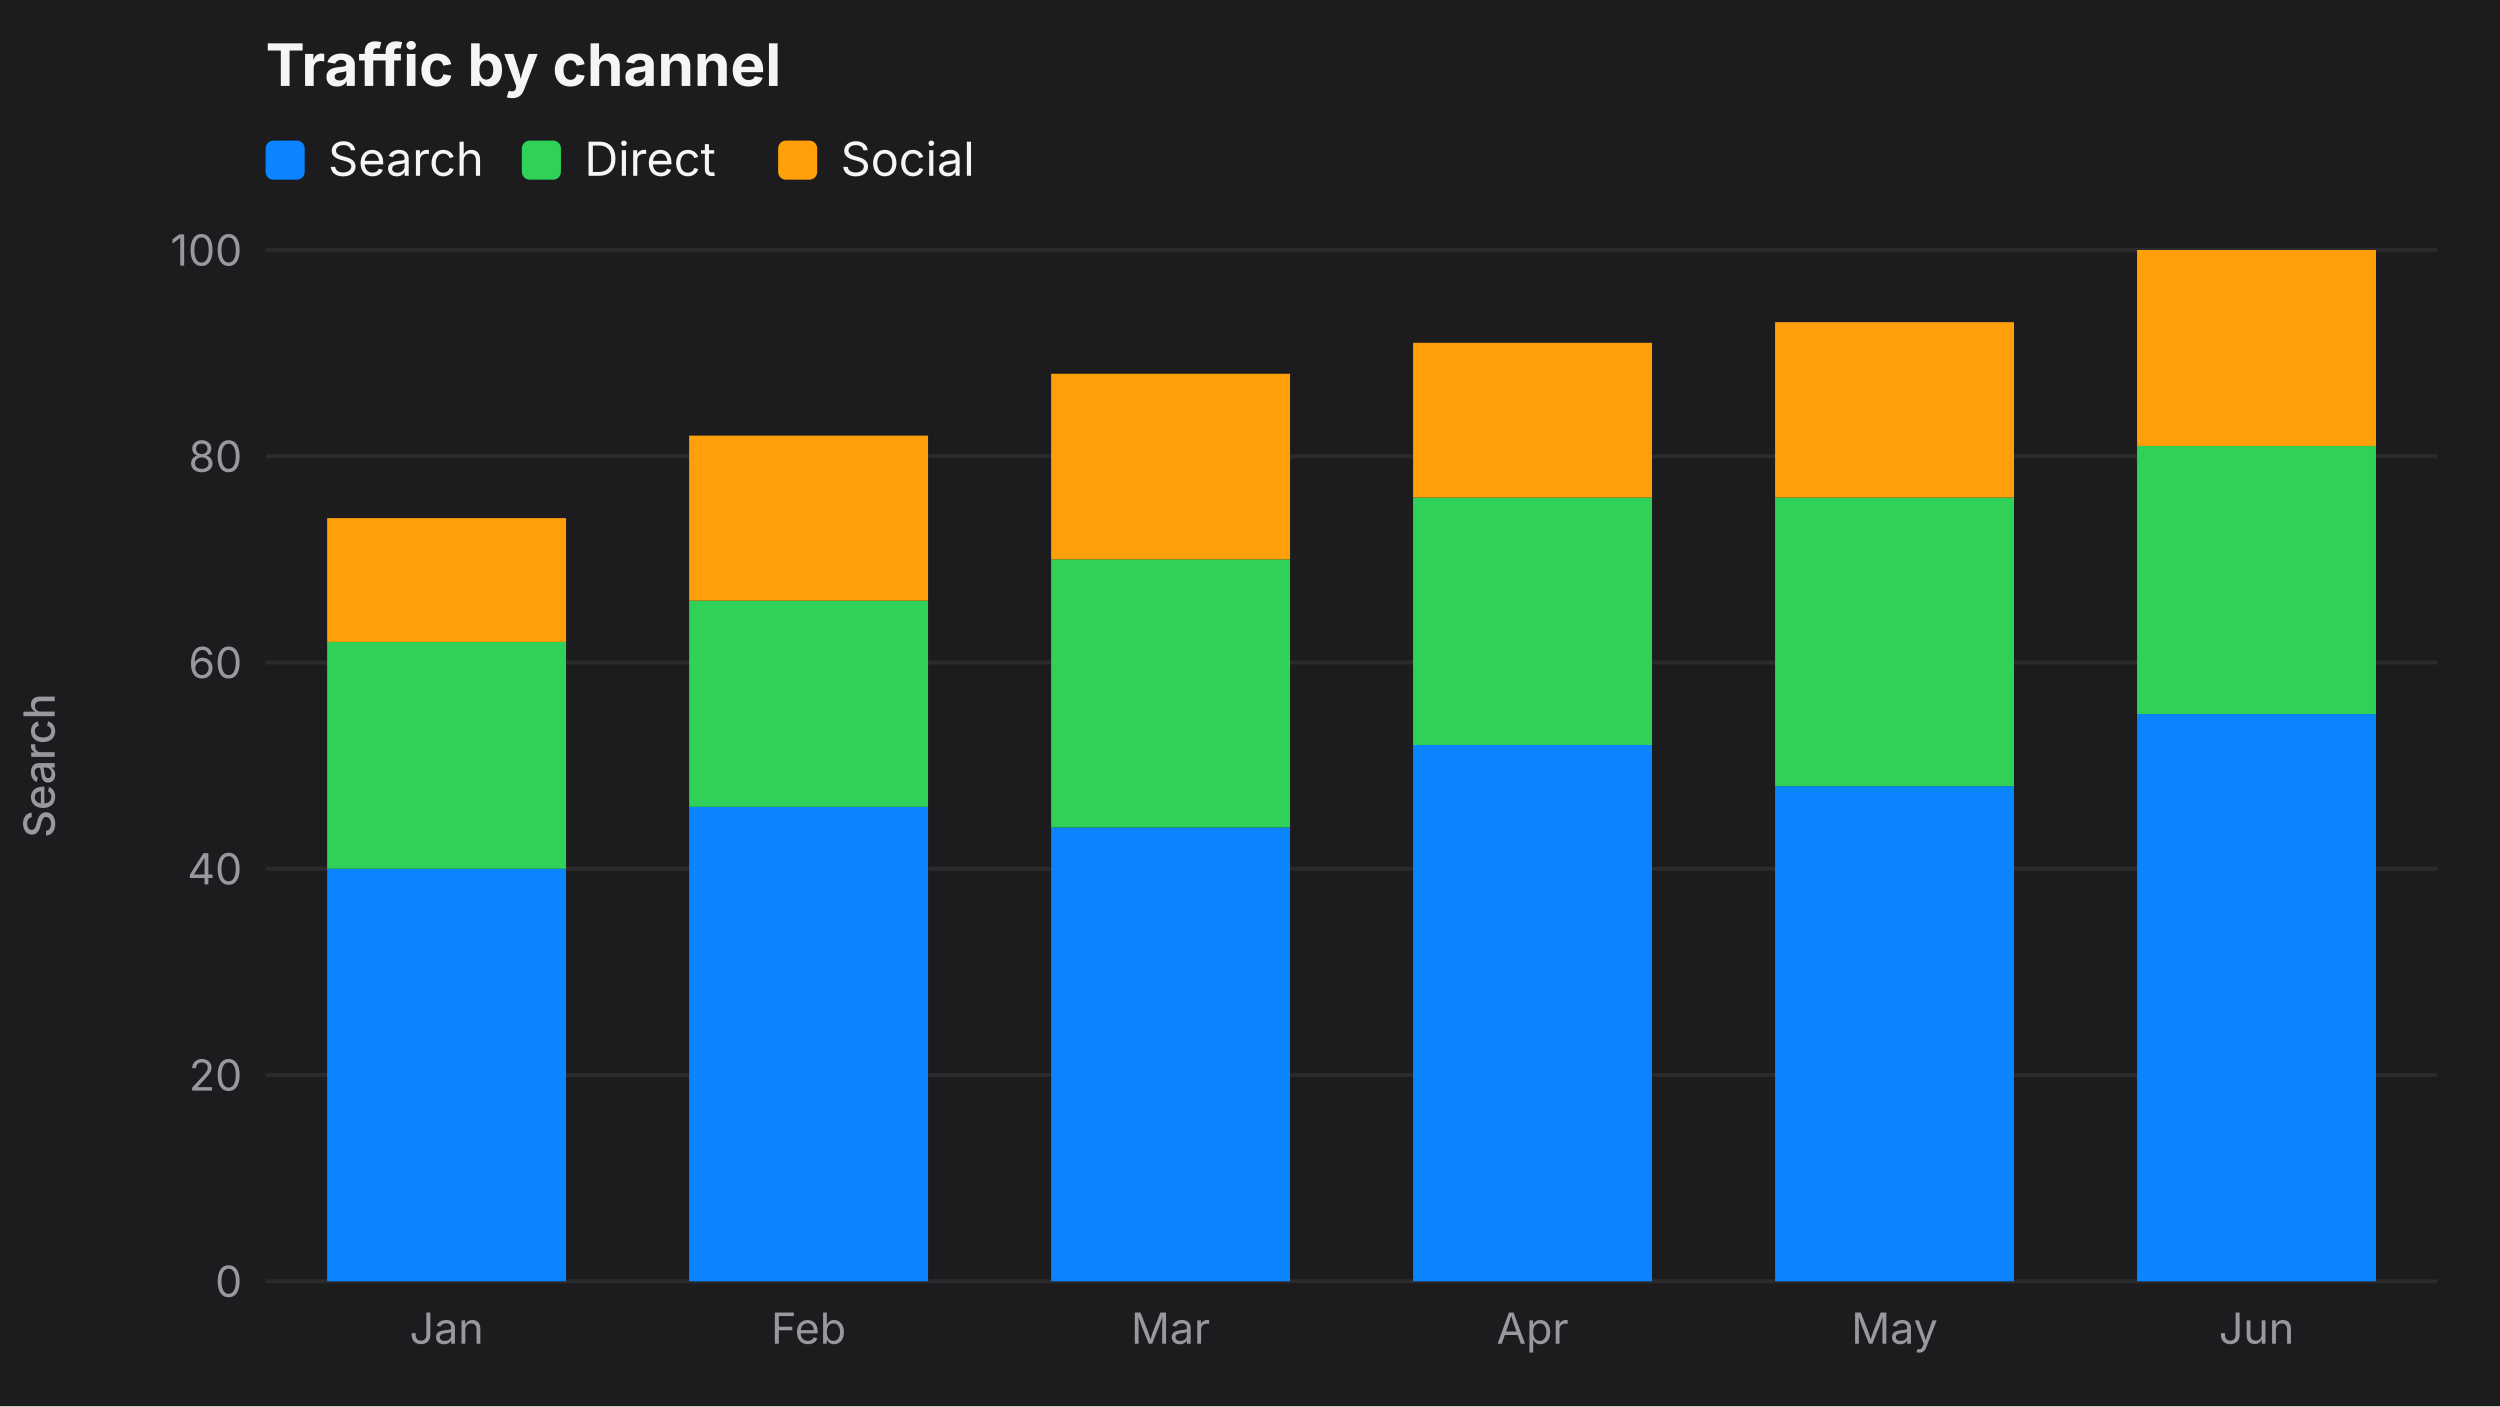
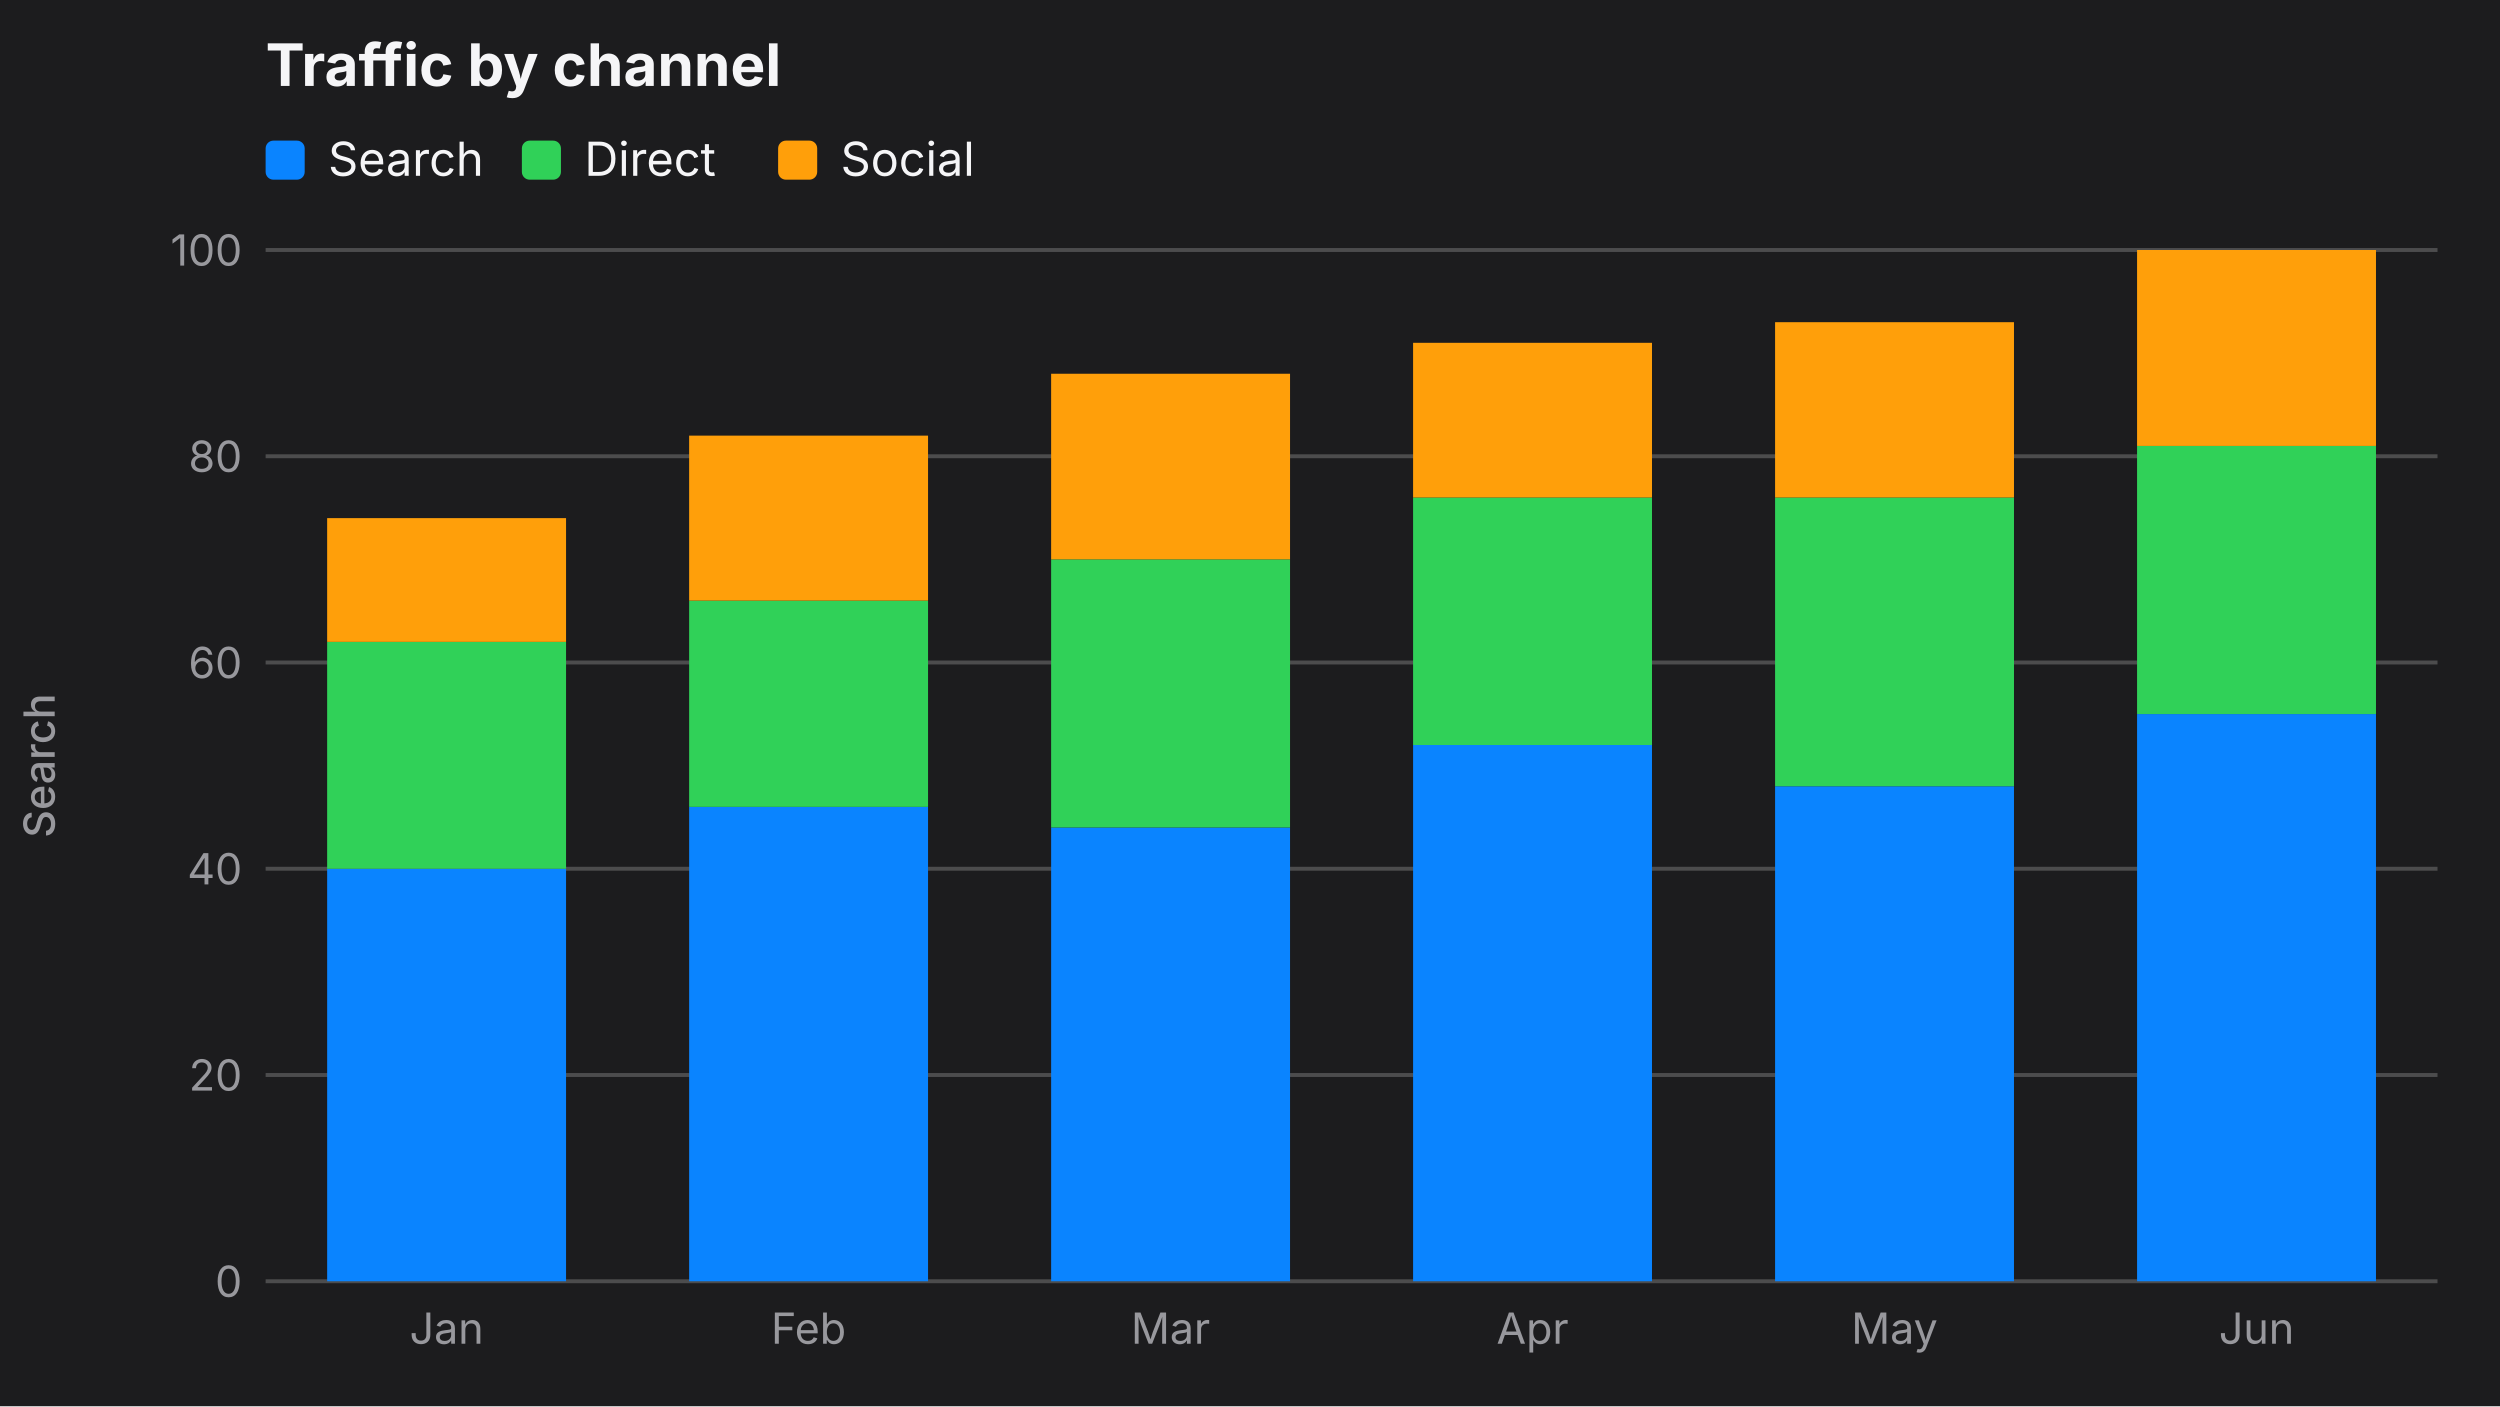
<svg xmlns="http://www.w3.org/2000/svg" width="640" height="360" viewBox="0 0 640 360" role="img" aria-label="Search is the largest channel in every month. The stack is tallest in June." class="ck-chart" data-ck-type="bar" data-ck-id="ckrko0dz" style="color-scheme:dark;font-family:Inter, sans-serif;font-variant-numeric:tabular-nums;font-feature-settings:'tnum';--ck-font-family:Inter, sans-serif">
  <rect width="100%" height="100%" fill="#1c1c1e" data-ck-card="1" />
  <rect width="100%" height="100%" fill="transparent" />
  <text x="68" y="22" fill="#f5f5f7" font-size="15" font-weight="650">Traffic by channel</text>
  <rect x="68" y="36" width="10" height="10" rx="2" fill="#0a84ff" />
  <text x="84" y="45" fill="#f5f5f7" font-size="12">Search</text>
  <rect x="133.6" y="36" width="10" height="10" rx="2" fill="#30d158" />
  <text x="149.6" y="45" fill="#f5f5f7" font-size="12">Direct</text>
  <rect x="199.2" y="36" width="10" height="10" rx="2" fill="#ff9f0a" />
  <text x="215.2" y="45" fill="#f5f5f7" font-size="12">Social</text>
  <defs>
    <clipPath id="ckrko0dzwiuuhv">
      <rect x="68" y="64" width="556" height="264" />
    </clipPath>
    <linearGradient id="ckrko0dz-g0" x1="0" y1="0" x2="0" y2="1">
      <stop offset="0%" stop-color="#0a84ff" stop-opacity="0.22" />
      <stop offset="62%" stop-color="#0a84ff" stop-opacity="calc(0.22 * 0.35)" />
      <stop offset="100%" stop-color="#0a84ff" stop-opacity="0" />
    </linearGradient>
    <linearGradient id="ckrko0dz-g1" x1="0" y1="0" x2="0" y2="1">
      <stop offset="0%" stop-color="#30d158" stop-opacity="0.22" />
      <stop offset="62%" stop-color="#30d158" stop-opacity="calc(0.22 * 0.35)" />
      <stop offset="100%" stop-color="#30d158" stop-opacity="0" />
    </linearGradient>
    <linearGradient id="ckrko0dz-g2" x1="0" y1="0" x2="0" y2="1">
      <stop offset="0%" stop-color="#ff9f0a" stop-opacity="0.22" />
      <stop offset="62%" stop-color="#ff9f0a" stop-opacity="calc(0.22 * 0.35)" />
      <stop offset="100%" stop-color="#ff9f0a" stop-opacity="0" />
    </linearGradient>
  </defs>
-   <line x1="68" y1="328" x2="624" y2="328" stroke="rgba(245, 245, 247, 0.07)" />
-   <line x1="68" y1="275.2" x2="624" y2="275.2" stroke="rgba(245, 245, 247, 0.07)" />
-   <line x1="68" y1="222.4" x2="624" y2="222.4" stroke="rgba(245, 245, 247, 0.07)" />
-   <line x1="68" y1="169.6" x2="624" y2="169.6" stroke="rgba(245, 245, 247, 0.07)" />
-   <line x1="68" y1="116.8" x2="624" y2="116.8" stroke="rgba(245, 245, 247, 0.07)" />
-   <line x1="68" y1="64" x2="624" y2="64" stroke="rgba(245, 245, 247, 0.07)" />
+   <line x1="68" y1="328" x2="624" y2="328" stroke="rgba(245, 245, 247, 0.22)" />
+   <line x1="68" y1="275.2" x2="624" y2="275.2" stroke="rgba(245, 245, 247, 0.22)" />
+   <line x1="68" y1="222.4" x2="624" y2="222.4" stroke="rgba(245, 245, 247, 0.22)" />
+   <line x1="68" y1="169.6" x2="624" y2="169.6" stroke="rgba(245, 245, 247, 0.22)" />
+   <line x1="68" y1="116.8" x2="624" y2="116.8" stroke="rgba(245, 245, 247, 0.22)" />
+   <line x1="68" y1="64" x2="624" y2="64" stroke="rgba(245, 245, 247, 0.22)" />
  <g clip-path="url(#ckrko0dzwiuuhv)">
    <rect x="83.75" y="222.4" width="61.16" height="105.6" fill="#0a84ff" />
    <rect x="176.42" y="206.56" width="61.16" height="121.44" fill="#0a84ff" />
    <rect x="269.09" y="211.84" width="61.16" height="116.16" fill="#0a84ff" />
    <rect x="361.75" y="190.72" width="61.16" height="137.28" fill="#0a84ff" />
    <rect x="454.42" y="201.28" width="61.16" height="126.72" fill="#0a84ff" />
    <rect x="547.09" y="182.8" width="61.16" height="145.2" fill="#0a84ff" />
    <rect x="83.75" y="164.32" width="61.16" height="58.08" fill="#30d158" />
    <rect x="176.42" y="153.76" width="61.16" height="52.8" fill="#30d158" />
    <rect x="269.09" y="143.2" width="61.16" height="68.64" fill="#30d158" />
    <rect x="361.75" y="127.36" width="61.16" height="63.36" fill="#30d158" />
    <rect x="454.42" y="127.36" width="61.16" height="73.92" fill="#30d158" />
    <rect x="547.09" y="114.16" width="61.16" height="68.64" fill="#30d158" />
    <rect x="83.75" y="132.64" width="61.16" height="31.68" fill="#ff9f0a" style="clip-path:inset(0 round min(8 * 1px, 30.58px, 15.84px) min(8 * 1px, 30.58px, 15.84px) 0 0)" />
    <rect x="176.42" y="111.52" width="61.16" height="42.24" fill="#ff9f0a" style="clip-path:inset(0 round min(8 * 1px, 30.58px, 21.12px) min(8 * 1px, 30.58px, 21.12px) 0 0)" />
    <rect x="269.09" y="95.68" width="61.16" height="47.52" fill="#ff9f0a" style="clip-path:inset(0 round min(8 * 1px, 30.58px, 23.76px) min(8 * 1px, 30.58px, 23.76px) 0 0)" />
    <rect x="361.75" y="87.76" width="61.16" height="39.6" fill="#ff9f0a" style="clip-path:inset(0 round min(8 * 1px, 30.58px, 19.8px) min(8 * 1px, 30.58px, 19.8px) 0 0)" />
    <rect x="454.42" y="82.48" width="61.16" height="44.88" fill="#ff9f0a" style="clip-path:inset(0 round min(8 * 1px, 30.58px, 22.44px) min(8 * 1px, 30.58px, 22.44px) 0 0)" />
    <rect x="547.09" y="64" width="61.16" height="50.16" fill="#ff9f0a" style="clip-path:inset(0 round min(8 * 1px, 30.58px, 25.08px) min(8 * 1px, 30.58px, 25.08px) 0 0)" />
  </g>
  <text x="62" y="332" text-anchor="end" fill="#98989d" font-size="11">0</text>
  <text x="62" y="279.2" text-anchor="end" fill="#98989d" font-size="11">20</text>
  <text x="62" y="226.4" text-anchor="end" fill="#98989d" font-size="11">40</text>
  <text x="62" y="173.6" text-anchor="end" fill="#98989d" font-size="11">60</text>
  <text x="62" y="120.8" text-anchor="end" fill="#98989d" font-size="11">80</text>
  <text x="62" y="68" text-anchor="end" fill="#98989d" font-size="11">100</text>
  <text x="114.33" y="344" text-anchor="middle" fill="#98989d" font-size="11">Jan</text>
  <text x="207" y="344" text-anchor="middle" fill="#98989d" font-size="11">Feb</text>
  <text x="299.67" y="344" text-anchor="middle" fill="#98989d" font-size="11">Mar</text>
  <text x="392.33" y="344" text-anchor="middle" fill="#98989d" font-size="11">Apr</text>
  <text x="485" y="344" text-anchor="middle" fill="#98989d" font-size="11">May</text>
  <text x="577.67" y="344" text-anchor="middle" fill="#98989d" font-size="11">Jun</text>
  <text x="14" y="196" text-anchor="middle" fill="#98989d" font-size="11" font-weight="500" transform="rotate(-90 14 196)">Search</text>
</svg>
